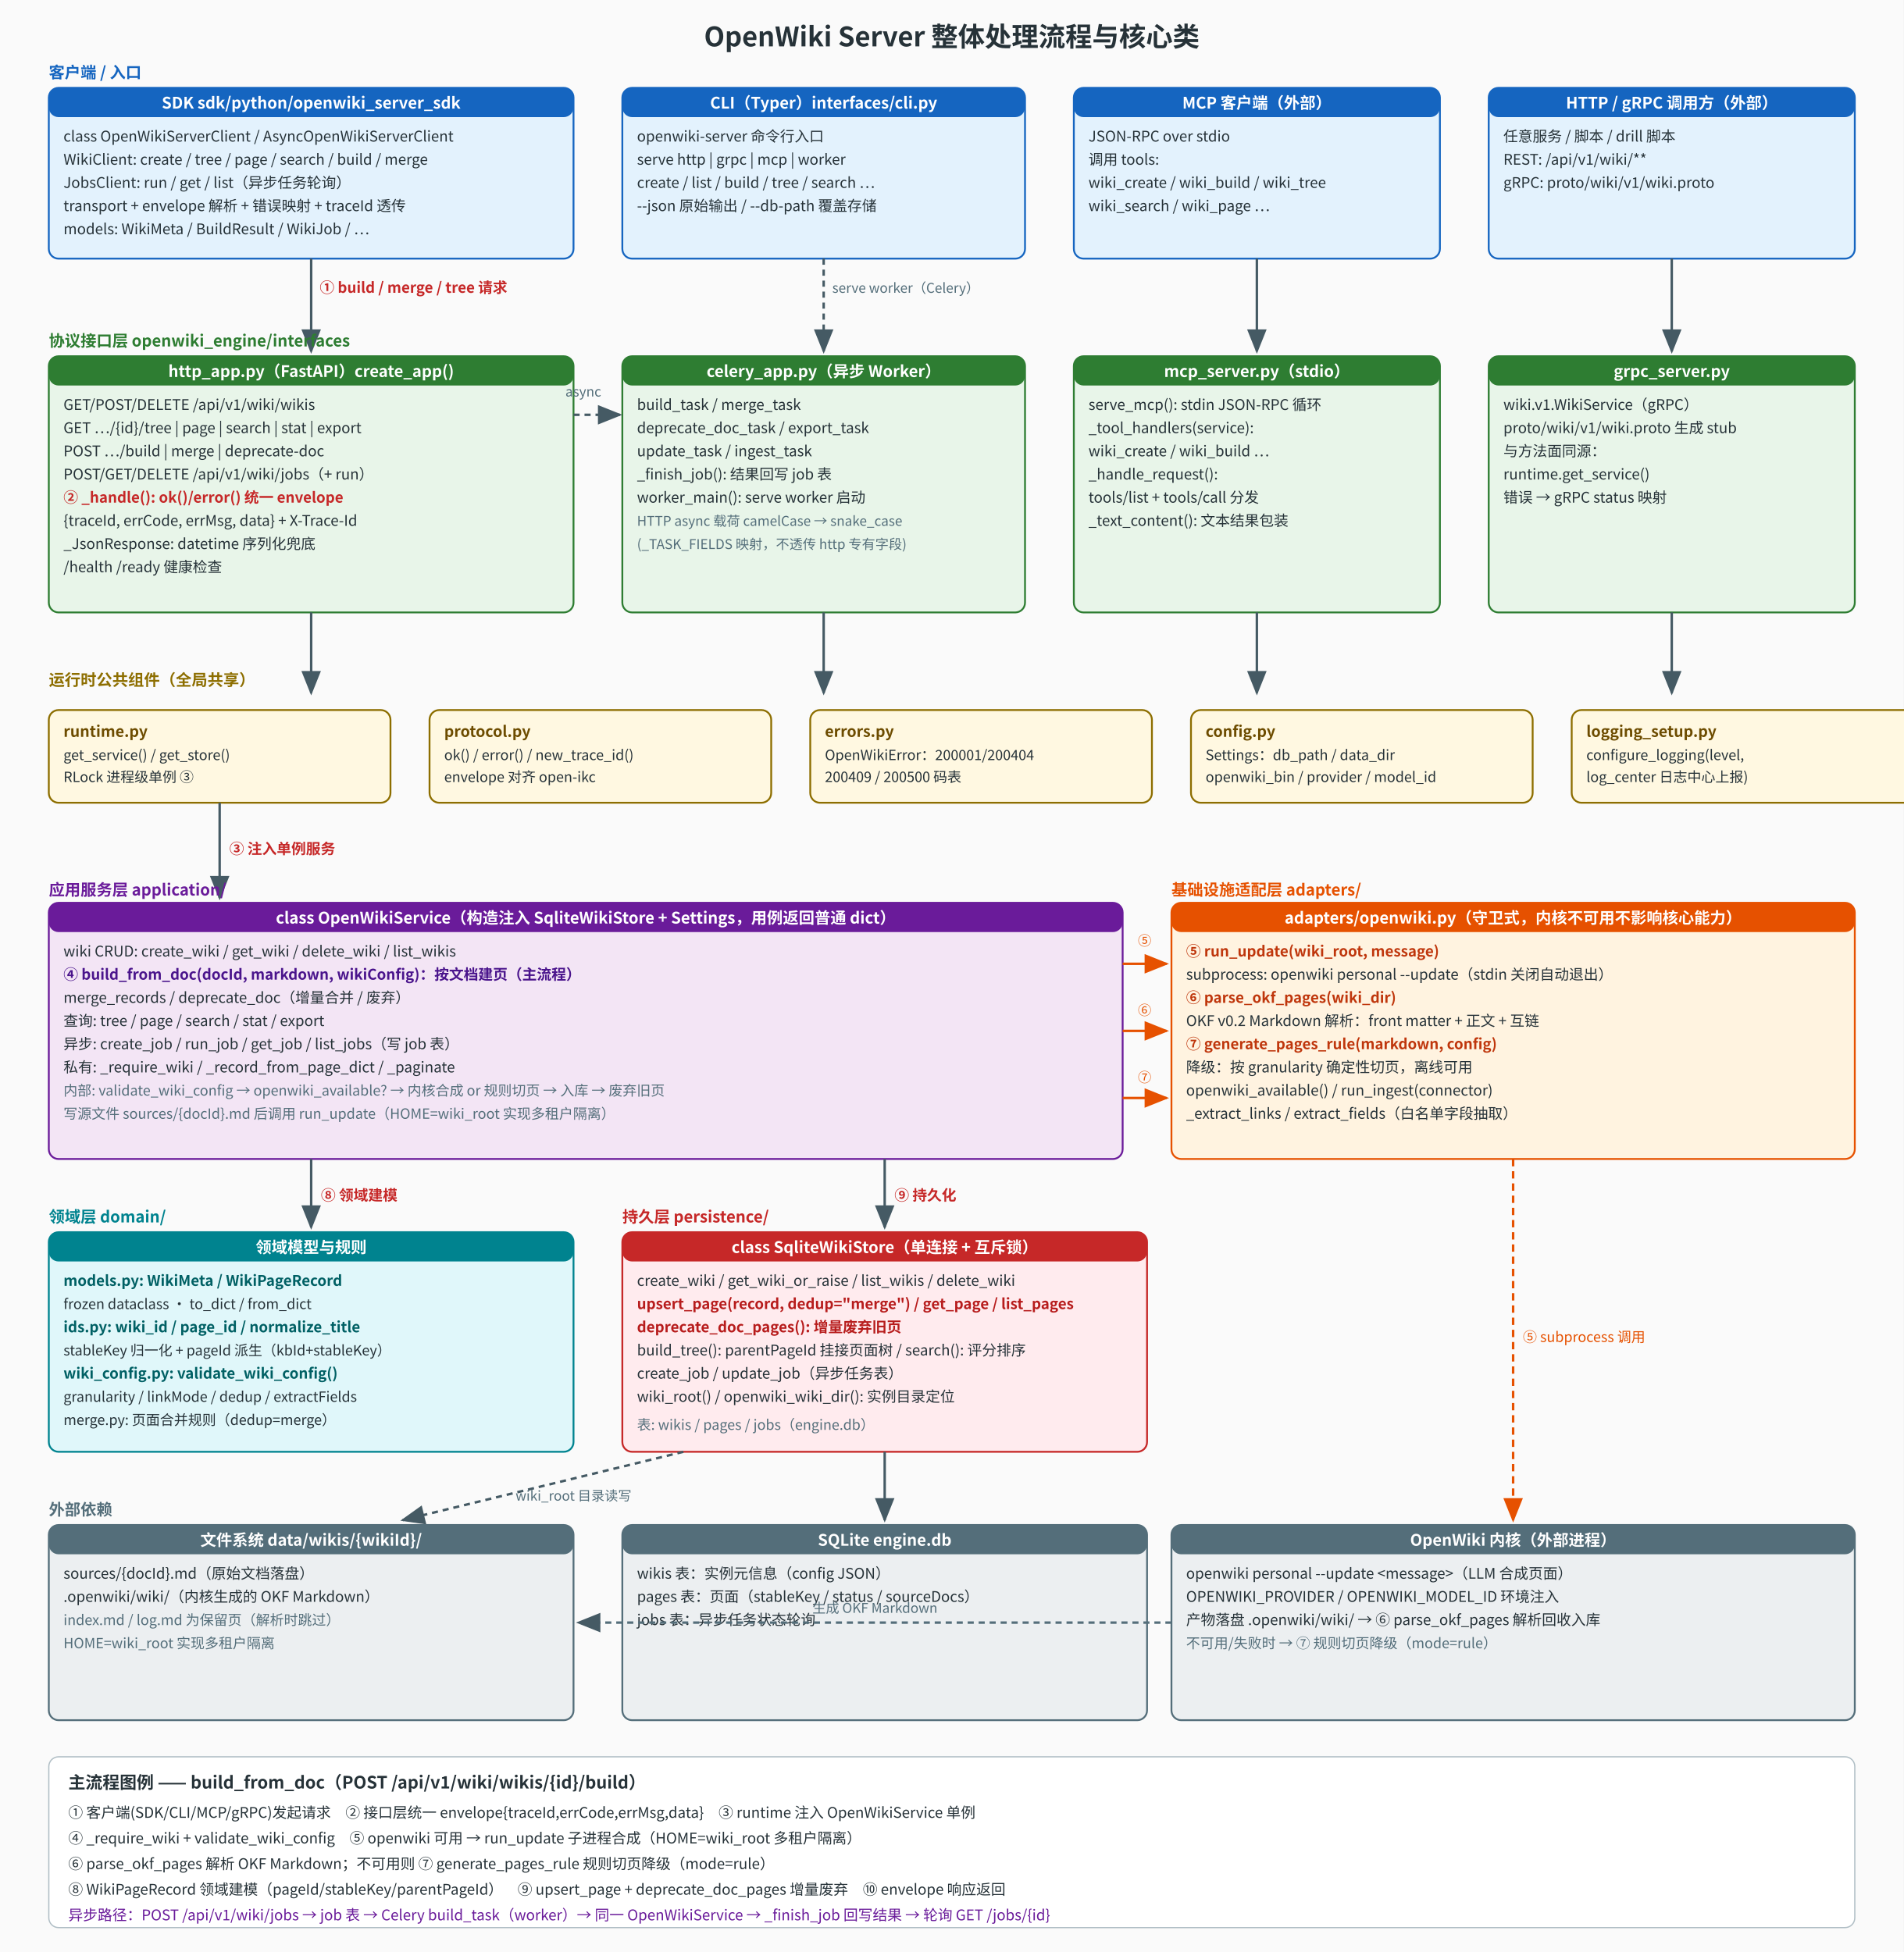
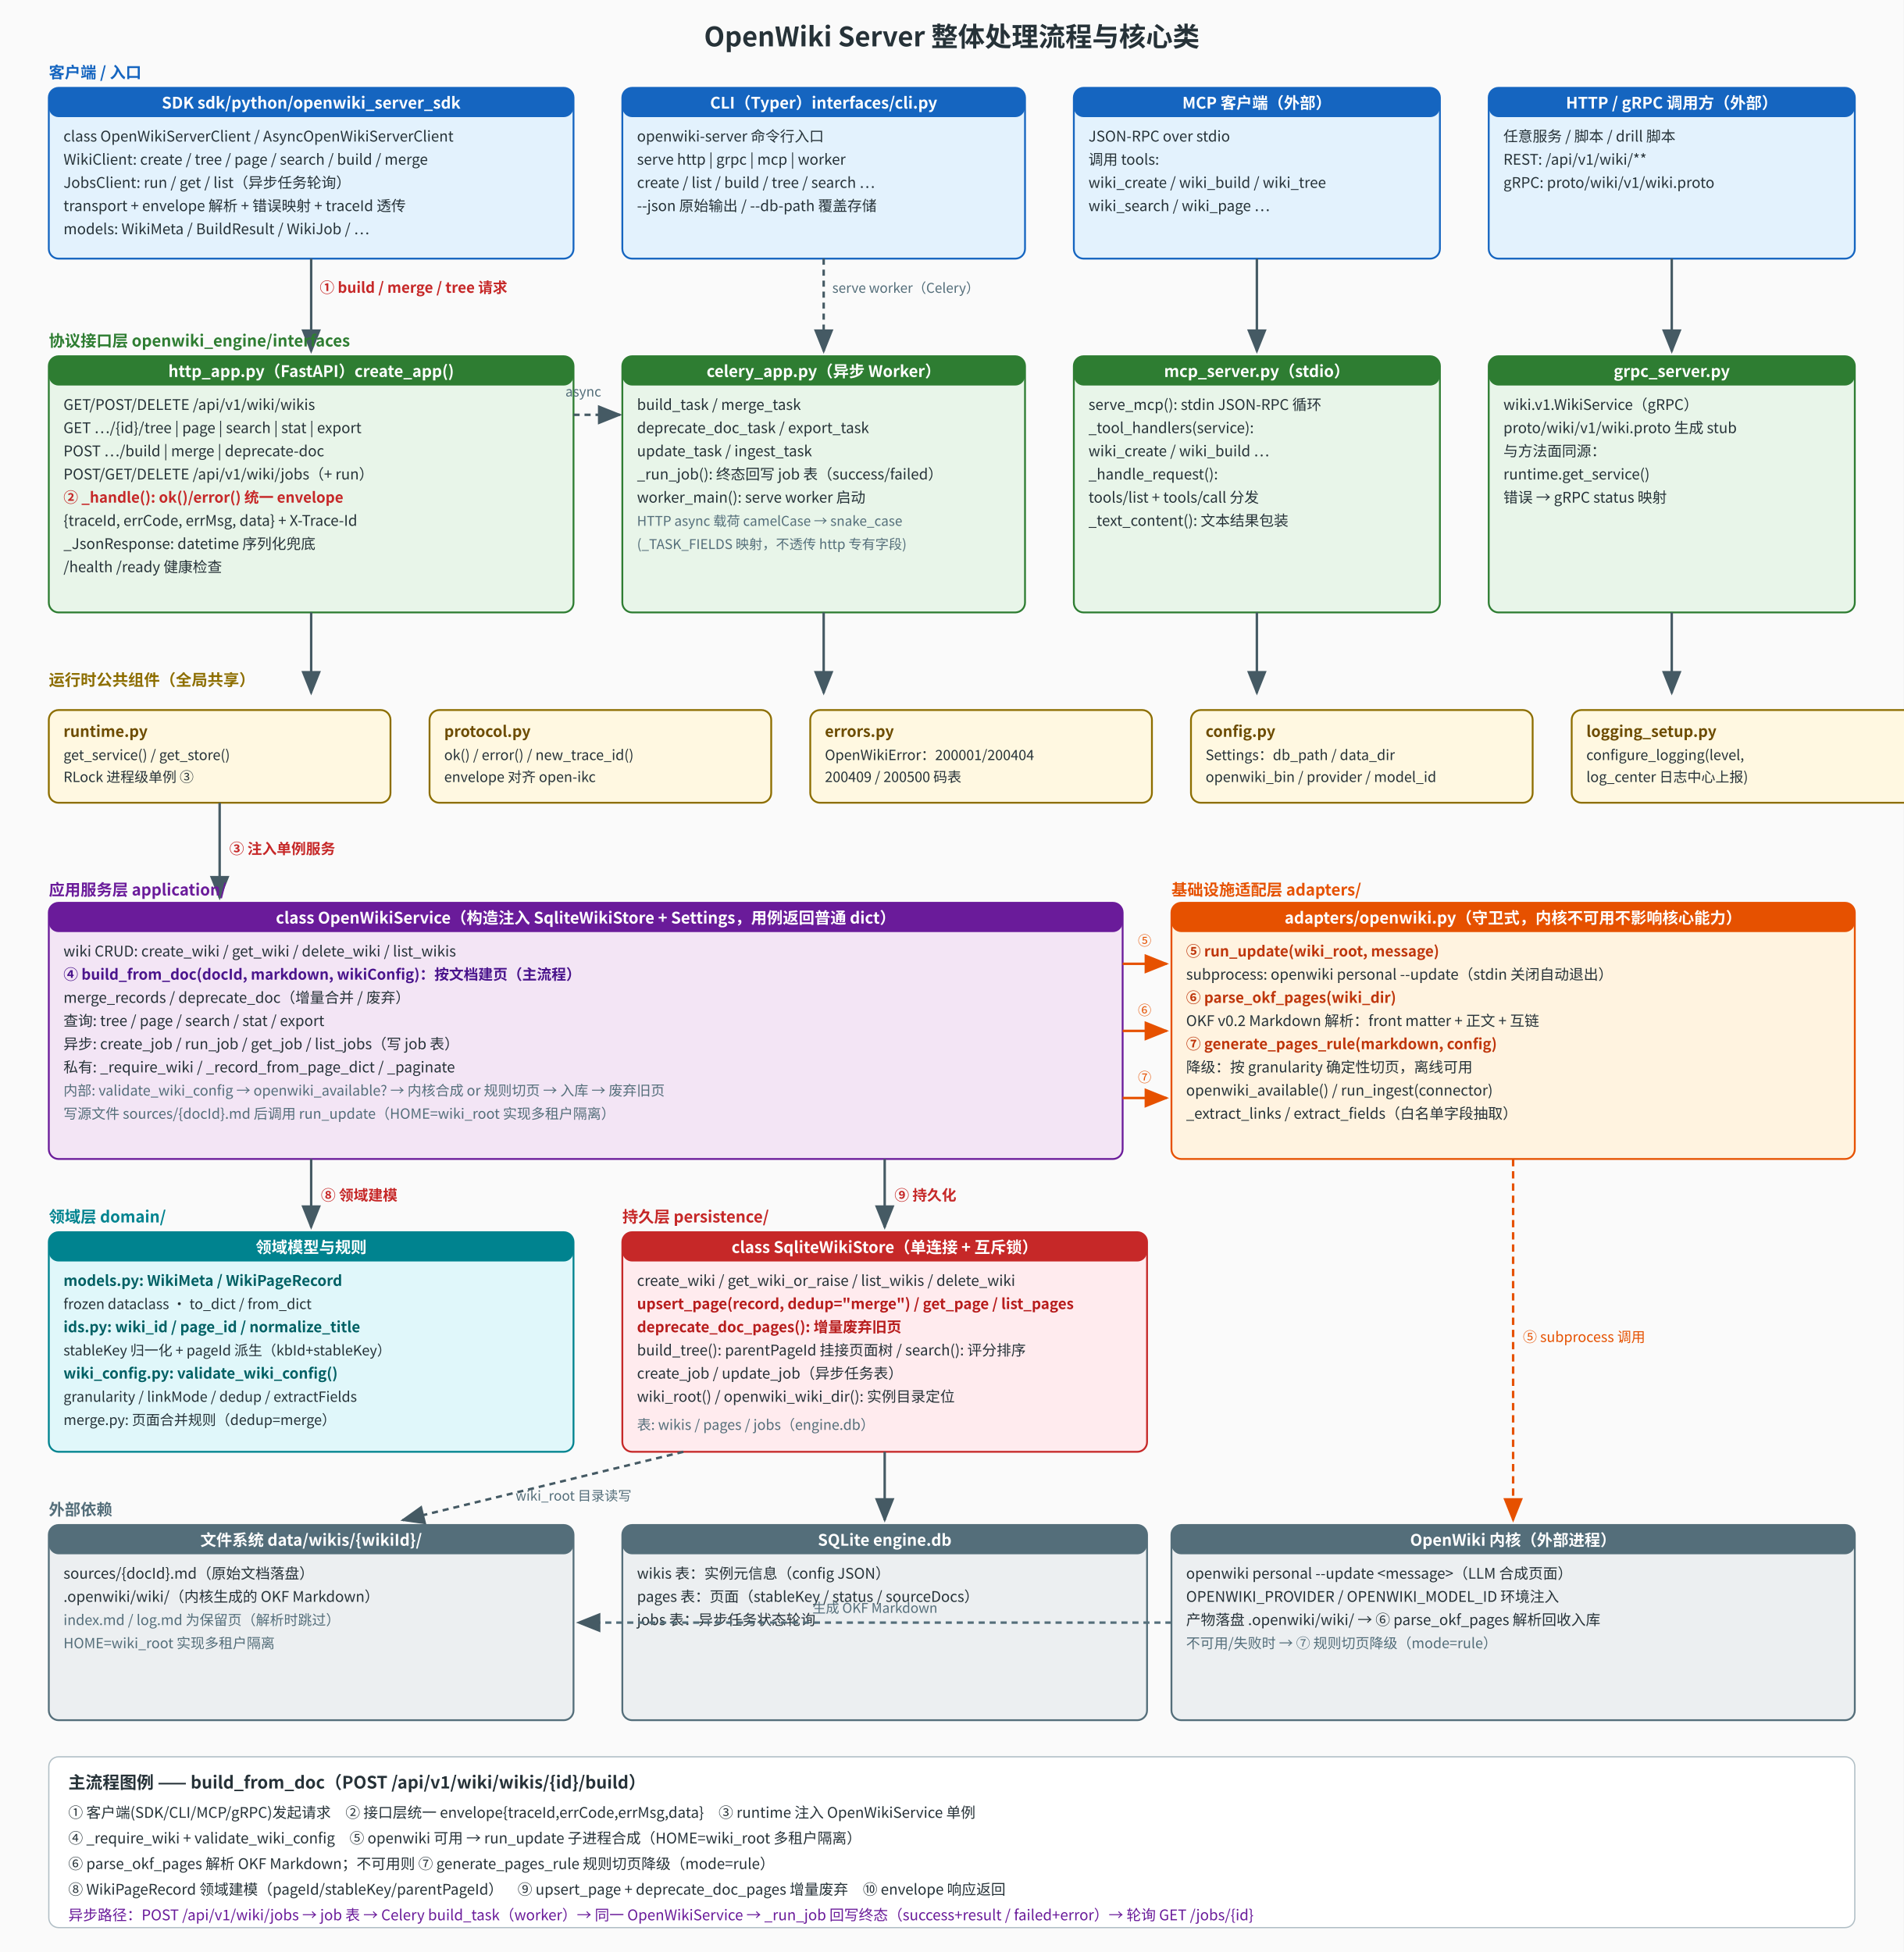
<svg xmlns="http://www.w3.org/2000/svg" width="1560" height="1600" viewBox="0 0 1560 1600" font-family="PingFang SC, Microsoft YaHei, Noto Sans CJK SC, sans-serif">
  <defs>
    <marker id="arrow" markerWidth="10" markerHeight="8" refX="9" refY="4" orient="auto">
      <path d="M0,0 L10,4 L0,8 Z" fill="#455A64" />
    </marker>
    <marker id="arrow-orange" markerWidth="10" markerHeight="8" refX="9" refY="4" orient="auto">
      <path d="M0,0 L10,4 L0,8 Z" fill="#E65100" />
    </marker>
  </defs>
  <rect x="0" y="0" width="1560" height="1600" fill="#FAFAFA" />
  <text x="780" y="38" text-anchor="middle" font-size="22" font-weight="bold" fill="#263238">OpenWiki Server 整体处理流程与核心类</text>
  <text x="40" y="64" font-size="13" font-weight="bold" fill="#1565C0">客户端 / 入口</text>
  <g>
    <rect x="40" y="72" width="430" height="140" rx="8" fill="#E3F2FD" stroke="#1565C0" stroke-width="1.5" />
    <rect x="40" y="72" width="430" height="24" rx="8" fill="#1565C0" />
    <text x="255" y="89" text-anchor="middle" font-size="13" font-weight="bold" fill="#FFFFFF">SDK sdk/python/openwiki_server_sdk</text>
    <text x="52" y="116" font-size="12" fill="#263238">class OpenWikiServerClient / AsyncOpenWikiServerClient</text>
    <text x="52" y="135" font-size="12" fill="#263238">  WikiClient: create / tree / page / search / build / merge</text>
    <text x="52" y="154" font-size="12" fill="#263238">  JobsClient: run / get / list（异步任务轮询）</text>
    <text x="52" y="173" font-size="12" fill="#263238">  transport + envelope 解析 + 错误映射 + traceId 透传</text>
    <text x="52" y="192" font-size="12" fill="#263238">models: WikiMeta / BuildResult / WikiJob / …</text>
  </g>
  <g>
    <rect x="510" y="72" width="330" height="140" rx="8" fill="#E3F2FD" stroke="#1565C0" stroke-width="1.5" />
    <rect x="510" y="72" width="330" height="24" rx="8" fill="#1565C0" />
    <text x="675" y="89" text-anchor="middle" font-size="13" font-weight="bold" fill="#FFFFFF">CLI（Typer）interfaces/cli.py</text>
    <text x="522" y="116" font-size="12" fill="#263238">openwiki-server 命令行入口</text>
    <text x="522" y="135" font-size="12" fill="#263238">serve http | grpc | mcp | worker</text>
    <text x="522" y="154" font-size="12" fill="#263238">create / list / build / tree / search …</text>
    <text x="522" y="173" font-size="12" fill="#263238">--json 原始输出 / --db-path 覆盖存储</text>
  </g>
  <g>
    <rect x="880" y="72" width="300" height="140" rx="8" fill="#E3F2FD" stroke="#1565C0" stroke-width="1.5" />
    <rect x="880" y="72" width="300" height="24" rx="8" fill="#1565C0" />
    <text x="1030" y="89" text-anchor="middle" font-size="13" font-weight="bold" fill="#FFFFFF">MCP 客户端（外部）</text>
    <text x="892" y="116" font-size="12" fill="#263238">JSON-RPC over stdio</text>
    <text x="892" y="135" font-size="12" fill="#263238">调用 tools:</text>
    <text x="892" y="154" font-size="12" fill="#263238">wiki_create / wiki_build / wiki_tree</text>
    <text x="892" y="173" font-size="12" fill="#263238">wiki_search / wiki_page …</text>
  </g>
  <g>
    <rect x="1220" y="72" width="300" height="140" rx="8" fill="#E3F2FD" stroke="#1565C0" stroke-width="1.5" />
    <rect x="1220" y="72" width="300" height="24" rx="8" fill="#1565C0" />
    <text x="1370" y="89" text-anchor="middle" font-size="13" font-weight="bold" fill="#FFFFFF">HTTP / gRPC 调用方（外部）</text>
    <text x="1232" y="116" font-size="12" fill="#263238">任意服务 / 脚本 / drill 脚本</text>
    <text x="1232" y="135" font-size="12" fill="#263238">REST: /api/v1/wiki/**</text>
    <text x="1232" y="154" font-size="12" fill="#263238">gRPC: proto/wiki/v1/wiki.proto</text>
  </g>
  <line x1="255" y1="212" x2="255" y2="288" stroke="#455A64" stroke-width="2" marker-end="url(#arrow)" />
  <text x="262" y="240" font-size="12" font-weight="bold" fill="#C62828">① build / merge / tree 请求</text>
  <line x1="675" y1="212" x2="675" y2="288" stroke="#455A64" stroke-width="2" stroke-dasharray="5,4" marker-end="url(#arrow)" />
  <text x="682" y="240" font-size="11" fill="#546E7A">serve worker（Celery）</text>
  <line x1="1030" y1="212" x2="1030" y2="288" stroke="#455A64" stroke-width="2" marker-end="url(#arrow)" />
  <line x1="1370" y1="212" x2="1370" y2="288" stroke="#455A64" stroke-width="2" marker-end="url(#arrow)" />
  <text x="40" y="284" font-size="13" font-weight="bold" fill="#2E7D32">协议接口层 openwiki_engine/interfaces</text>
  <g>
    <rect x="40" y="292" width="430" height="210" rx="8" fill="#E8F5E9" stroke="#2E7D32" stroke-width="1.5" />
    <rect x="40" y="292" width="430" height="24" rx="8" fill="#2E7D32" />
    <text x="255" y="309" text-anchor="middle" font-size="13" font-weight="bold" fill="#FFFFFF">http_app.py（FastAPI）create_app()</text>
    <text x="52" y="336" font-size="12" fill="#263238">GET/POST/DELETE /api/v1/wiki/wikis</text>
    <text x="52" y="355" font-size="12" fill="#263238">GET …/{id}/tree | page | search | stat | export</text>
    <text x="52" y="374" font-size="12" fill="#263238">POST …/build | merge | deprecate-doc</text>
    <text x="52" y="393" font-size="12" fill="#263238">POST/GET/DELETE /api/v1/wiki/jobs（+ run）</text>
    <text x="52" y="412" font-size="12" font-weight="bold" fill="#C62828">② _handle(): ok()/error() 统一 envelope</text>
    <text x="52" y="431" font-size="12" fill="#263238">   {traceId, errCode, errMsg, data} + X-Trace-Id</text>
    <text x="52" y="450" font-size="12" fill="#263238">_JsonResponse: datetime 序列化兜底</text>
    <text x="52" y="469" font-size="12" fill="#263238">/health /ready 健康检查</text>
  </g>
  <g>
    <rect x="510" y="292" width="330" height="210" rx="8" fill="#E8F5E9" stroke="#2E7D32" stroke-width="1.5" />
    <rect x="510" y="292" width="330" height="24" rx="8" fill="#2E7D32" />
    <text x="675" y="309" text-anchor="middle" font-size="13" font-weight="bold" fill="#FFFFFF">celery_app.py（异步 Worker）</text>
    <text x="522" y="336" font-size="12" fill="#263238">build_task / merge_task</text>
    <text x="522" y="355" font-size="12" fill="#263238">deprecate_doc_task / export_task</text>
    <text x="522" y="374" font-size="12" fill="#263238">update_task / ingest_task</text>
-     <text x="522" y="393" font-size="12" fill="#263238">_finish_job(): 结果回写 job 表</text>
+     <text x="522" y="393" font-size="12" fill="#263238">_run_job(): 终态回写 job 表（success/failed）</text>
    <text x="522" y="412" font-size="12" fill="#263238">worker_main(): serve worker 启动</text>
    <text x="522" y="431" font-size="11" fill="#546E7A">HTTP async 载荷 camelCase → snake_case</text>
    <text x="522" y="450" font-size="11" fill="#546E7A">(_TASK_FIELDS 映射，不透传 http 专有字段)</text>
  </g>
  <g>
    <rect x="880" y="292" width="300" height="210" rx="8" fill="#E8F5E9" stroke="#2E7D32" stroke-width="1.5" />
    <rect x="880" y="292" width="300" height="24" rx="8" fill="#2E7D32" />
    <text x="1030" y="309" text-anchor="middle" font-size="13" font-weight="bold" fill="#FFFFFF">mcp_server.py（stdio）</text>
    <text x="892" y="336" font-size="12" fill="#263238">serve_mcp(): stdin JSON-RPC 循环</text>
    <text x="892" y="355" font-size="12" fill="#263238">_tool_handlers(service):</text>
    <text x="892" y="374" font-size="12" fill="#263238">  wiki_create / wiki_build …</text>
    <text x="892" y="393" font-size="12" fill="#263238">_handle_request():</text>
    <text x="892" y="412" font-size="12" fill="#263238">  tools/list + tools/call 分发</text>
    <text x="892" y="431" font-size="12" fill="#263238">_text_content(): 文本结果包装</text>
  </g>
  <g>
    <rect x="1220" y="292" width="300" height="210" rx="8" fill="#E8F5E9" stroke="#2E7D32" stroke-width="1.5" />
    <rect x="1220" y="292" width="300" height="24" rx="8" fill="#2E7D32" />
    <text x="1370" y="309" text-anchor="middle" font-size="13" font-weight="bold" fill="#FFFFFF">grpc_server.py</text>
    <text x="1232" y="336" font-size="12" fill="#263238">wiki.v1.WikiService（gRPC）</text>
    <text x="1232" y="355" font-size="12" fill="#263238">proto/wiki/v1/wiki.proto 生成 stub</text>
    <text x="1232" y="374" font-size="12" fill="#263238">与方法面同源：</text>
    <text x="1232" y="393" font-size="12" fill="#263238">  runtime.get_service()</text>
    <text x="1232" y="412" font-size="12" fill="#263238">错误 → gRPC status 映射</text>
  </g>
  <line x1="470" y1="340" x2="508" y2="340" stroke="#455A64" stroke-width="2" stroke-dasharray="5,4" marker-end="url(#arrow)" />
  <text x="478" y="325" font-size="11" fill="#546E7A" text-anchor="middle">async</text>
  <line x1="255" y1="502" x2="255" y2="568" stroke="#455A64" stroke-width="2" marker-end="url(#arrow)" />
  <line x1="675" y1="502" x2="675" y2="568" stroke="#455A64" stroke-width="2" marker-end="url(#arrow)" />
  <line x1="1030" y1="502" x2="1030" y2="568" stroke="#455A64" stroke-width="2" marker-end="url(#arrow)" />
  <line x1="1370" y1="502" x2="1370" y2="568" stroke="#455A64" stroke-width="2" marker-end="url(#arrow)" />
  <text x="40" y="562" font-size="13" font-weight="bold" fill="#8D6E00">运行时公共组件（全局共享）</text>
  <g>
    <rect x="40" y="582" width="280" height="76" rx="8" fill="#FFF8E1" stroke="#8D6E00" stroke-width="1.5" />
    <text x="52" y="604" font-size="12.5" font-weight="bold" fill="#6D4C00">runtime.py</text>
    <text x="52" y="623" font-size="11.5" fill="#263238">get_service() / get_store()</text>
    <text x="52" y="641" font-size="11.5" fill="#263238">RLock 进程级单例 ③</text>
  </g>
  <g>
    <rect x="352" y="582" width="280" height="76" rx="8" fill="#FFF8E1" stroke="#8D6E00" stroke-width="1.5" />
    <text x="364" y="604" font-size="12.5" font-weight="bold" fill="#6D4C00">protocol.py</text>
    <text x="364" y="623" font-size="11.5" fill="#263238">ok() / error() / new_trace_id()</text>
    <text x="364" y="641" font-size="11.5" fill="#263238">envelope 对齐 open-ikc</text>
  </g>
  <g>
    <rect x="664" y="582" width="280" height="76" rx="8" fill="#FFF8E1" stroke="#8D6E00" stroke-width="1.5" />
    <text x="676" y="604" font-size="12.5" font-weight="bold" fill="#6D4C00">errors.py</text>
    <text x="676" y="623" font-size="11.5" fill="#263238">OpenWikiError：200001/200404</text>
    <text x="676" y="641" font-size="11.5" fill="#263238">200409 / 200500 码表</text>
  </g>
  <g>
    <rect x="976" y="582" width="280" height="76" rx="8" fill="#FFF8E1" stroke="#8D6E00" stroke-width="1.5" />
    <text x="988" y="604" font-size="12.5" font-weight="bold" fill="#6D4C00">config.py</text>
    <text x="988" y="623" font-size="11.5" fill="#263238">Settings：db_path / data_dir</text>
    <text x="988" y="641" font-size="11.5" fill="#263238">openwiki_bin / provider / model_id</text>
  </g>
  <g>
    <rect x="1288" y="582" width="280" height="76" rx="8" fill="#FFF8E1" stroke="#8D6E00" stroke-width="1.5" />
    <text x="1300" y="604" font-size="12.5" font-weight="bold" fill="#6D4C00">logging_setup.py</text>
    <text x="1300" y="623" font-size="11.5" fill="#263238">configure_logging(level,</text>
    <text x="1300" y="641" font-size="11.5" fill="#263238">log_center 日志中心上报)</text>
  </g>
  <line x1="180" y1="658" x2="180" y2="736" stroke="#455A64" stroke-width="2" marker-end="url(#arrow)" />
  <text x="188" y="700" font-size="12" font-weight="bold" fill="#C62828">③ 注入单例服务</text>
  <text x="40" y="734" font-size="13" font-weight="bold" fill="#6A1B9A">应用服务层 application/</text>
  <text x="960" y="734" font-size="13" font-weight="bold" fill="#E65100">基础设施适配层 adapters/</text>
  <g>
    <rect x="40" y="740" width="880" height="210" rx="8" fill="#F3E5F5" stroke="#6A1B9A" stroke-width="1.5" />
    <rect x="40" y="740" width="880" height="24" rx="8" fill="#6A1B9A" />
    <text x="480" y="757" text-anchor="middle" font-size="13" font-weight="bold" fill="#FFFFFF">class OpenWikiService（构造注入 SqliteWikiStore + Settings，用例返回普通 dict）</text>
    <text x="52" y="784" font-size="12" fill="#263238">wiki CRUD: create_wiki / get_wiki / delete_wiki / list_wikis</text>
    <text x="52" y="803" font-size="12" font-weight="bold" fill="#4A148C">④ build_from_doc(docId, markdown, wikiConfig)：按文档建页（主流程）</text>
    <text x="52" y="822" font-size="12" fill="#263238">merge_records / deprecate_doc（增量合并 / 废弃）</text>
    <text x="52" y="841" font-size="12" fill="#263238">查询: tree / page / search / stat / export</text>
    <text x="52" y="860" font-size="12" fill="#263238">异步: create_job / run_job / get_job / list_jobs（写 job 表）</text>
    <text x="52" y="879" font-size="12" fill="#263238">私有: _require_wiki / _record_from_page_dict / _paginate</text>
    <text x="52" y="898" font-size="11.5" fill="#546E7A">内部: validate_wiki_config → openwiki_available? → 内核合成 or 规则切页 → 入库 → 废弃旧页</text>
    <text x="52" y="917" font-size="11.5" fill="#546E7A">写源文件 sources/{docId}.md 后调用 run_update（HOME=wiki_root 实现多租户隔离）</text>
  </g>
  <g>
    <rect x="960" y="740" width="560" height="210" rx="8" fill="#FFF3E0" stroke="#E65100" stroke-width="1.5" />
    <rect x="960" y="740" width="560" height="24" rx="8" fill="#E65100" />
    <text x="1240" y="757" text-anchor="middle" font-size="13" font-weight="bold" fill="#FFFFFF">adapters/openwiki.py（守卫式，内核不可用不影响核心能力）</text>
    <text x="972" y="784" font-size="12" font-weight="bold" fill="#BF360C">⑤ run_update(wiki_root, message)</text>
    <text x="972" y="803" font-size="12" fill="#263238">   subprocess: openwiki personal --update（stdin 关闭自动退出）</text>
    <text x="972" y="822" font-size="12" font-weight="bold" fill="#BF360C">⑥ parse_okf_pages(wiki_dir)</text>
    <text x="972" y="841" font-size="12" fill="#263238">   OKF v0.2 Markdown 解析：front matter + 正文 + 互链</text>
    <text x="972" y="860" font-size="12" font-weight="bold" fill="#BF360C">⑦ generate_pages_rule(markdown, config)</text>
    <text x="972" y="879" font-size="12" fill="#263238">   降级：按 granularity 确定性切页，离线可用</text>
    <text x="972" y="898" font-size="12" fill="#263238">openwiki_available() / run_ingest(connector)</text>
    <text x="972" y="917" font-size="12" fill="#263238">_extract_links / extract_fields（白名单字段抽取）</text>
  </g>
  <line x1="920" y1="790" x2="956" y2="790" stroke="#E65100" stroke-width="2" marker-end="url(#arrow-orange)" />
  <line x1="920" y1="845" x2="956" y2="845" stroke="#E65100" stroke-width="2" marker-end="url(#arrow-orange)" />
  <line x1="920" y1="900" x2="956" y2="900" stroke="#E65100" stroke-width="2" marker-end="url(#arrow-orange)" />
  <text x="938" y="775" font-size="11" fill="#E65100" text-anchor="middle">⑤</text>
  <text x="938" y="832" font-size="11" fill="#E65100" text-anchor="middle">⑥</text>
  <text x="938" y="887" font-size="11" fill="#E65100" text-anchor="middle">⑦</text>
  <line x1="255" y1="950" x2="255" y2="1006" stroke="#455A64" stroke-width="2" marker-end="url(#arrow)" />
  <text x="263" y="984" font-size="12" font-weight="bold" fill="#C62828">⑧ 领域建模</text>
  <line x1="725" y1="950" x2="725" y2="1006" stroke="#455A64" stroke-width="2" marker-end="url(#arrow)" />
  <text x="733" y="984" font-size="12" font-weight="bold" fill="#C62828">⑨ 持久化</text>
  <text x="40" y="1002" font-size="13" font-weight="bold" fill="#00838F">领域层 domain/</text>
  <text x="510" y="1002" font-size="13" font-weight="bold" fill="#C62828">持久层 persistence/</text>
  <g>
    <rect x="40" y="1010" width="430" height="180" rx="8" fill="#E0F7FA" stroke="#00838F" stroke-width="1.5" />
    <rect x="40" y="1010" width="430" height="24" rx="8" fill="#00838F" />
    <text x="255" y="1027" text-anchor="middle" font-size="13" font-weight="bold" fill="#FFFFFF">领域模型与规则</text>
    <text x="52" y="1054" font-size="12" font-weight="bold" fill="#006064">models.py: WikiMeta / WikiPageRecord</text>
    <text x="52" y="1073" font-size="11.5" fill="#263238">   frozen dataclass · to_dict / from_dict</text>
    <text x="52" y="1092" font-size="12" font-weight="bold" fill="#006064">ids.py: wiki_id / page_id / normalize_title</text>
    <text x="52" y="1111" font-size="11.5" fill="#263238">   stableKey 归一化 + pageId 派生（kbId+stableKey）</text>
    <text x="52" y="1130" font-size="12" font-weight="bold" fill="#006064">wiki_config.py: validate_wiki_config()</text>
    <text x="52" y="1149" font-size="11.5" fill="#263238">   granularity / linkMode / dedup / extractFields</text>
    <text x="52" y="1168" font-size="11.5" fill="#263238">merge.py: 页面合并规则（dedup=merge）</text>
  </g>
  <g>
    <rect x="510" y="1010" width="430" height="180" rx="8" fill="#FFEBEE" stroke="#C62828" stroke-width="1.5" />
    <rect x="510" y="1010" width="430" height="24" rx="8" fill="#C62828" />
    <text x="725" y="1027" text-anchor="middle" font-size="13" font-weight="bold" fill="#FFFFFF">class SqliteWikiStore（单连接 + 互斥锁）</text>
    <text x="522" y="1054" font-size="12" fill="#263238">create_wiki / get_wiki_or_raise / list_wikis / delete_wiki</text>
    <text x="522" y="1073" font-size="12" font-weight="bold" fill="#B71C1C">upsert_page(record, dedup="merge") / get_page / list_pages</text>
    <text x="522" y="1092" font-size="12" font-weight="bold" fill="#B71C1C">deprecate_doc_pages(): 增量废弃旧页</text>
    <text x="522" y="1111" font-size="12" fill="#263238">build_tree(): parentPageId 挂接页面树 / search(): 评分排序</text>
    <text x="522" y="1130" font-size="12" fill="#263238">create_job / update_job（异步任务表）</text>
    <text x="522" y="1149" font-size="12" fill="#263238">wiki_root() / openwiki_wiki_dir(): 实例目录定位</text>
    <text x="522" y="1172" font-size="11.5" fill="#546E7A">表: wikis / pages / jobs（engine.db）</text>
  </g>
  <line x1="725" y1="1190" x2="725" y2="1246" stroke="#455A64" stroke-width="2" marker-end="url(#arrow)" />
  <line x1="560" y1="1190" x2="330" y2="1246" stroke="#455A64" stroke-width="2" stroke-dasharray="5,4" marker-end="url(#arrow)" />
  <text x="470" y="1230" font-size="11" fill="#546E7A" text-anchor="middle">wiki_root 目录读写</text>
  <line x1="1240" y1="950" x2="1240" y2="1246" stroke="#E65100" stroke-width="2" stroke-dasharray="6,4" marker-end="url(#arrow-orange)" />
  <text x="1248" y="1100" font-size="11.5" fill="#E65100">⑤ subprocess 调用</text>
  <text x="40" y="1242" font-size="13" font-weight="bold" fill="#546E7A">外部依赖</text>
  <g>
    <rect x="40" y="1250" width="430" height="160" rx="8" fill="#ECEFF1" stroke="#546E7A" stroke-width="1.5" />
    <rect x="40" y="1250" width="430" height="24" rx="8" fill="#546E7A" />
    <text x="255" y="1267" text-anchor="middle" font-size="13" font-weight="bold" fill="#FFFFFF">文件系统 data/wikis/{wikiId}/</text>
    <text x="52" y="1294" font-size="12" fill="#263238">sources/{docId}.md（原始文档落盘）</text>
    <text x="52" y="1313" font-size="12" fill="#263238">.openwiki/wiki/（内核生成的 OKF Markdown）</text>
    <text x="52" y="1332" font-size="11.5" fill="#546E7A">index.md / log.md 为保留页（解析时跳过）</text>
    <text x="52" y="1351" font-size="11.5" fill="#546E7A">HOME=wiki_root 实现多租户隔离</text>
  </g>
  <g>
    <rect x="510" y="1250" width="430" height="160" rx="8" fill="#ECEFF1" stroke="#546E7A" stroke-width="1.5" />
    <rect x="510" y="1250" width="430" height="24" rx="8" fill="#546E7A" />
    <text x="725" y="1267" text-anchor="middle" font-size="13" font-weight="bold" fill="#FFFFFF">SQLite engine.db</text>
    <text x="522" y="1294" font-size="12" fill="#263238">wikis 表：实例元信息（config JSON）</text>
    <text x="522" y="1313" font-size="12" fill="#263238">pages 表：页面（stableKey / status / sourceDocs）</text>
    <text x="522" y="1332" font-size="12" fill="#263238">jobs 表：异步任务状态轮询</text>
  </g>
  <g>
    <rect x="960" y="1250" width="560" height="160" rx="8" fill="#ECEFF1" stroke="#546E7A" stroke-width="1.5" />
    <rect x="960" y="1250" width="560" height="24" rx="8" fill="#546E7A" />
    <text x="1240" y="1267" text-anchor="middle" font-size="13" font-weight="bold" fill="#FFFFFF">OpenWiki 内核（外部进程）</text>
    <text x="972" y="1294" font-size="12" fill="#263238">openwiki personal --update &lt;message&gt;（LLM 合成页面）</text>
    <text x="972" y="1313" font-size="12" fill="#263238">OPENWIKI_PROVIDER / OPENWIKI_MODEL_ID 环境注入</text>
    <text x="972" y="1332" font-size="12" fill="#263238">产物落盘 .openwiki/wiki/ → ⑥ parse_okf_pages 解析回收入库</text>
    <text x="972" y="1351" font-size="11.5" fill="#546E7A">不可用/失败时 → ⑦ 规则切页降级（mode=rule）</text>
  </g>
  <line x1="960" y1="1330" x2="474" y2="1330" stroke="#546E7A" stroke-width="2" stroke-dasharray="5,4" marker-end="url(#arrow)" />
  <text x="717" y="1322" font-size="11" fill="#546E7A" text-anchor="middle">生成 OKF Markdown</text>
  <rect x="40" y="1440" width="1480" height="140" rx="8" fill="#FFFFFF" stroke="#B0BEC5" stroke-width="1" />
  <text x="56" y="1466" font-size="14" font-weight="bold" fill="#263238">主流程图例 —— build_from_doc（POST /api/v1/wiki/wikis/{id}/build）</text>
  <text x="56" y="1490" font-size="12" fill="#263238">① 客户端(SDK/CLI/MCP/gRPC)发起请求　② 接口层统一 envelope{traceId,errCode,errMsg,data}　③ runtime 注入 OpenWikiService 单例</text>
  <text x="56" y="1511" font-size="12" fill="#263238">④ _require_wiki + validate_wiki_config　⑤ openwiki 可用 → run_update 子进程合成（HOME=wiki_root 多租户隔离）</text>
  <text x="56" y="1532" font-size="12" fill="#263238">⑥ parse_okf_pages 解析 OKF Markdown；不可用则 ⑦ generate_pages_rule 规则切页降级（mode=rule）</text>
  <text x="56" y="1553" font-size="12" fill="#263238">⑧ WikiPageRecord 领域建模（pageId/stableKey/parentPageId）　⑨ upsert_page + deprecate_doc_pages 增量废弃　⑩ envelope 响应返回</text>
-   <text x="56" y="1574" font-size="12" fill="#6A1B9A">异步路径：POST /api/v1/wiki/jobs → job 表 → Celery build_task（worker）→ 同一 OpenWikiService → _finish_job 回写结果 → 轮询 GET /jobs/{id}</text>
+   <text x="56" y="1574" font-size="12" fill="#6A1B9A">异步路径：POST /api/v1/wiki/jobs → job 表 → Celery build_task（worker）→ 同一 OpenWikiService → _run_job 回写终态（success+result / failed+error）→ 轮询 GET /jobs/{id}</text>
</svg>
